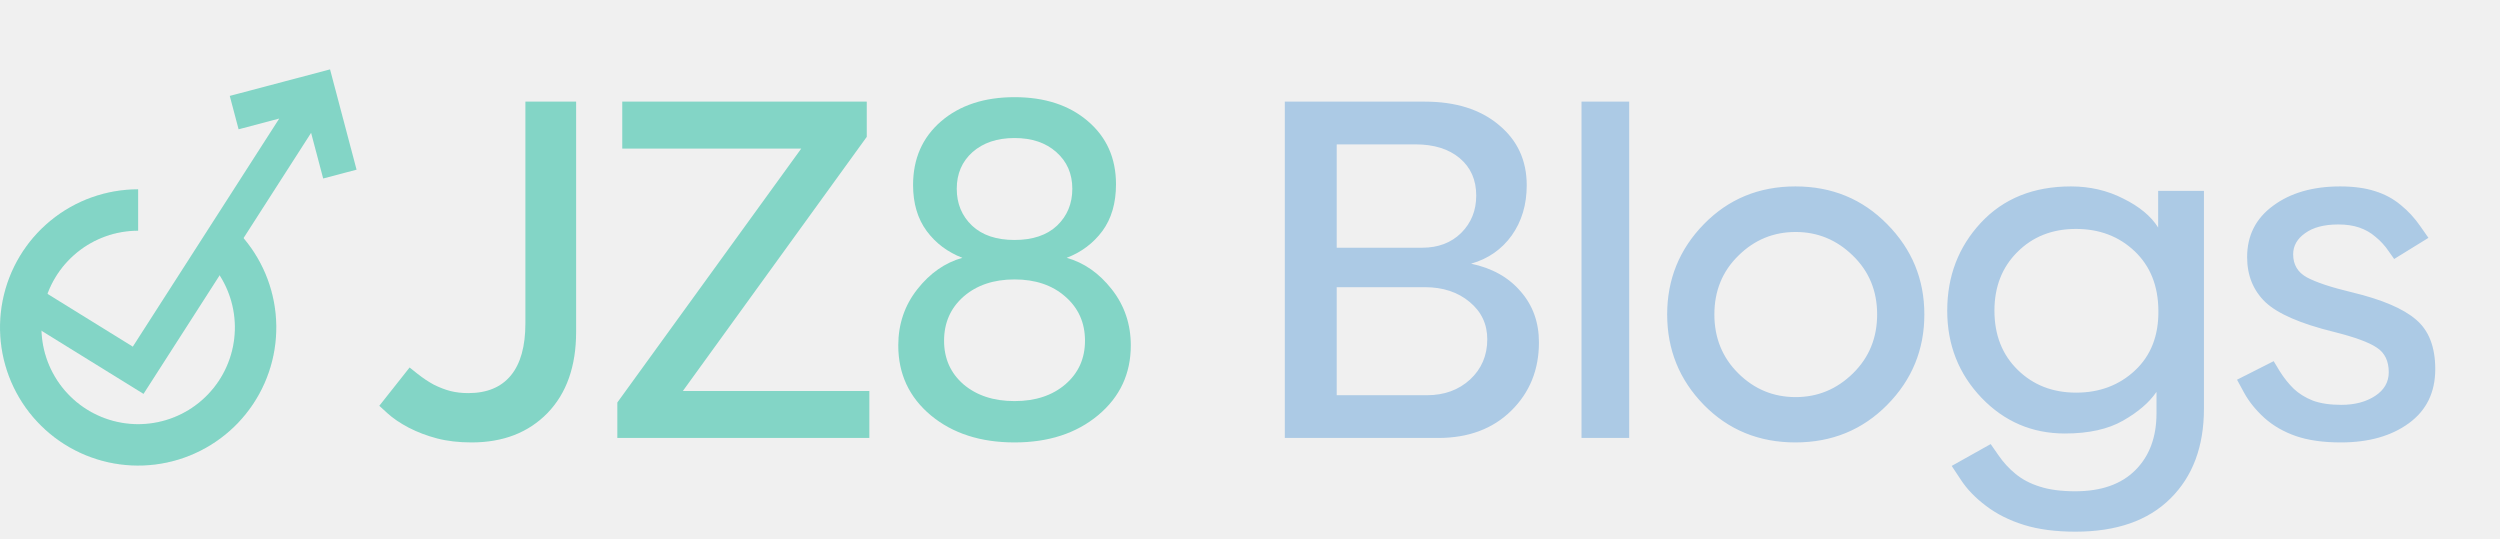
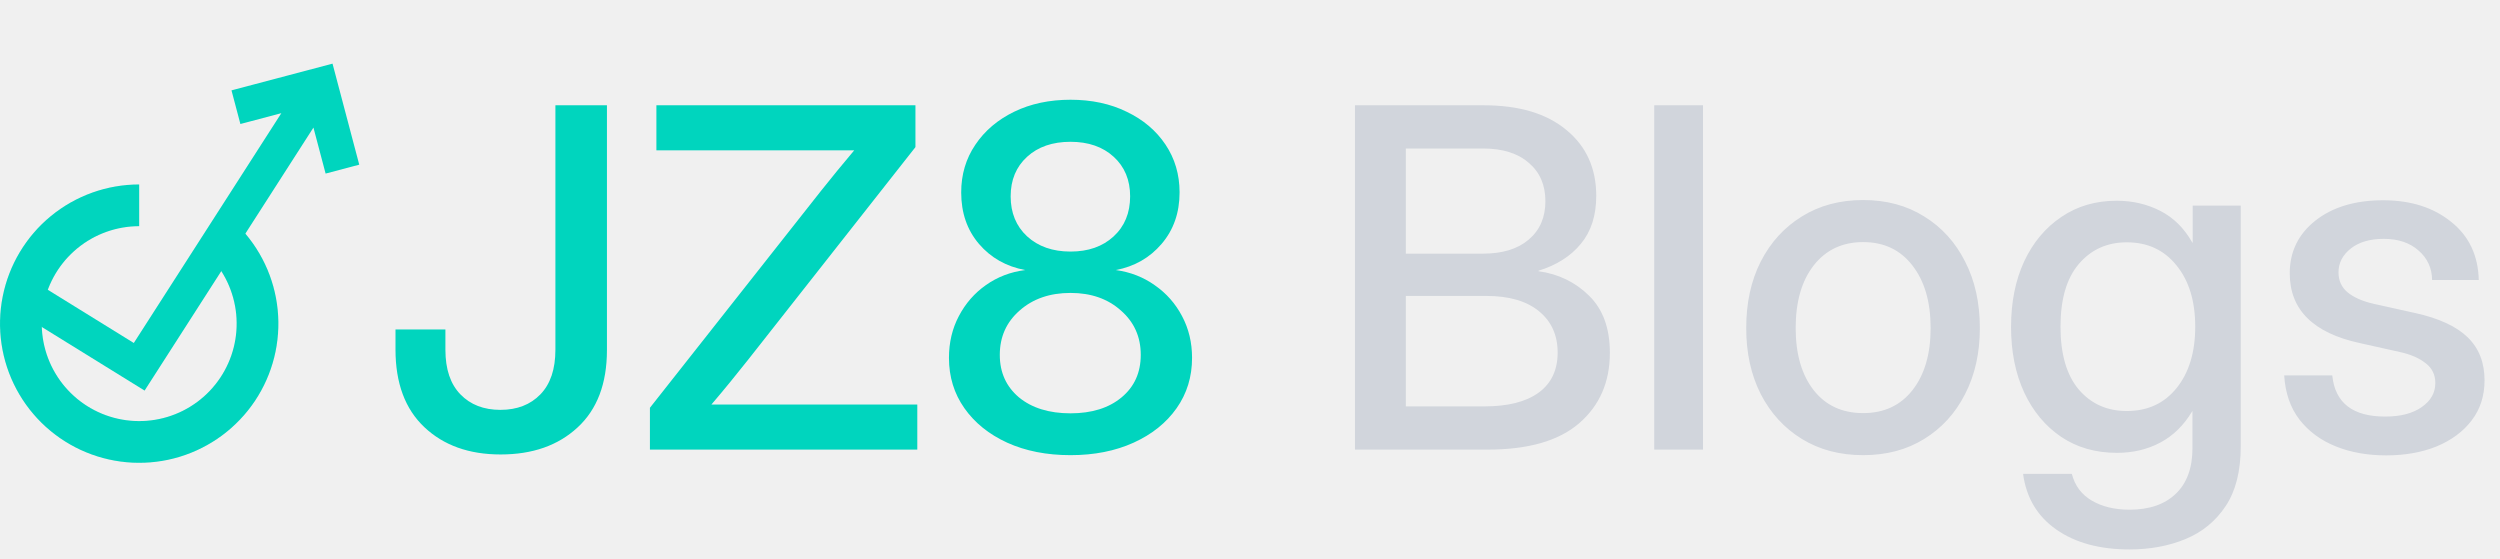
- <svg xmlns="http://www.w3.org/2000/svg" width="3619" height="779" viewBox="0 0 3619 779" fill="none">
-   <g clip-path="url(#clip0_2018_2)">
-     <mask id="path-1-inside-1_2018_2" fill="white">
-       <path d="M341.421 332.579C374.14 365.297 394.502 408.348 399.037 454.397C403.572 500.445 392.001 546.641 366.294 585.114C340.587 623.587 302.335 651.956 258.057 665.388C213.778 678.82 166.212 676.483 123.463 658.776C80.714 641.069 45.428 609.087 23.616 568.279C1.804 527.472 -5.184 480.364 3.843 434.982C12.87 389.6 37.353 348.752 73.121 319.398C108.889 290.044 153.729 274 200 274L200 334C167.61 334 136.223 345.231 111.185 365.778C86.147 386.326 69.009 414.92 62.69 446.687C56.371 478.455 61.263 511.43 76.531 539.995C91.799 568.561 116.5 590.948 146.424 603.343C176.348 615.738 209.645 617.374 240.64 607.972C271.635 598.569 298.411 578.711 316.406 551.78C334.401 524.849 342.501 492.511 339.326 460.278C336.151 428.044 321.898 397.908 298.995 375.005L341.421 332.579Z" />
+ <svg xmlns="http://www.w3.org/2000/svg" width="3592" height="802" viewBox="0 0 3592 802" fill="none">
+   <g clip-path="url(#clip0_2032_16)">
+     <mask id="path-1-inside-1_2032_16" fill="white">
+       <path d="M341.421 323.579C374.14 356.297 394.502 399.348 399.037 445.397C403.572 491.445 392.001 537.641 366.294 576.114C340.587 614.587 302.335 642.956 258.057 656.388C213.778 669.82 166.212 667.483 123.463 649.776C80.714 632.069 45.428 600.087 23.616 559.279C1.804 518.472 -5.184 471.364 3.843 425.982C12.87 380.6 37.353 339.752 73.121 310.398C108.889 281.044 153.729 265 200 265L200 325C167.61 325 136.223 336.231 111.185 356.778C86.147 377.326 69.009 405.92 62.69 437.687C56.371 469.455 61.263 502.43 76.531 530.995C91.799 559.561 116.5 581.948 146.424 594.343C176.348 606.738 209.645 608.374 240.64 598.972C271.635 589.569 298.411 569.711 316.406 542.78C334.401 515.849 342.501 483.511 339.326 451.278C336.151 419.044 321.898 388.908 298.995 366.005L341.421 323.579Z" />
    </mask>
-     <path d="M341.421 332.579C374.14 365.297 394.502 408.348 399.037 454.397C403.572 500.445 392.001 546.641 366.294 585.114C340.587 623.587 302.335 651.956 258.057 665.388C213.778 678.82 166.212 676.483 123.463 658.776C80.714 641.069 45.428 609.087 23.616 568.279C1.804 527.472 -5.184 480.364 3.843 434.982C12.87 389.6 37.353 348.752 73.121 319.398C108.889 290.044 153.729 274 200 274L200 334C167.61 334 136.223 345.231 111.185 365.778C86.147 386.326 69.009 414.92 62.69 446.687C56.371 478.455 61.263 511.43 76.531 539.995C91.799 568.561 116.5 590.948 146.424 603.343C176.348 615.738 209.645 617.374 240.64 607.972C271.635 598.569 298.411 578.711 316.406 551.78C334.401 524.849 342.501 492.511 339.326 460.278C336.151 428.044 321.898 397.908 298.995 375.005L341.421 332.579Z" fill="#83D5C6" stroke="#83D5C6" stroke-width="2" mask="url(#path-1-inside-1_2018_2)" />
-     <path d="M33.5 433L200 536L460 131M492 252L460 131L339 163" stroke="#83D5C6" stroke-width="50" />
-     <path d="M682.7 640.46C664.113 640.46 647.453 638.533 632.72 634.68C617.987 630.827 604.273 625.613 591.58 619.04C579.113 612.467 568.913 605.553 560.98 598.3C553.047 591.047 549.08 587.42 549.08 587.42L592.94 532C592.94 532 596.793 535.06 604.5 541.18C612.207 547.3 620.027 552.513 627.96 556.82C636.12 560.9 644.053 563.96 651.76 566C659.693 568.04 668.42 569.06 677.94 569.06C704.913 569.06 725.427 560.56 739.48 543.56C753.533 526.56 760.56 501.4 760.56 468.08V147.12H834V480.32C834 530.187 820.173 569.4 792.52 597.96C764.867 626.293 728.26 640.46 682.7 640.46ZM893.643 634V582.66L1159.86 215.12H900.783V147.12H1254.72V198.12L988.503 566H1258.46V634H893.643ZM1468.64 640.46C1419.45 640.46 1379.1 627.427 1347.6 601.36C1316.09 575.067 1300.34 541.293 1300.34 500.04C1300.34 469.213 1309.52 442.127 1327.88 418.78C1346.24 395.433 1368 380.247 1393.16 373.22C1371.85 365.06 1354.62 352.14 1341.48 334.46C1328.33 316.553 1321.76 294.34 1321.76 267.82C1321.76 229.74 1335.24 199.027 1362.22 175.68C1389.42 152.333 1424.89 140.66 1468.64 140.66C1512.38 140.66 1547.74 152.22 1574.72 175.34C1601.92 198.46 1615.52 228.947 1615.52 266.8C1615.52 294 1608.94 316.553 1595.8 334.46C1582.65 352.14 1565.42 365.06 1544.12 373.22C1569.28 380.247 1591.04 395.433 1609.4 418.78C1627.76 442.127 1636.94 469.213 1636.94 500.04C1636.94 541.067 1621.18 574.727 1589.68 601.02C1558.17 627.313 1517.82 640.46 1468.64 640.46ZM1468.64 580.62C1498.78 580.62 1523.26 572.573 1542.08 556.48C1561.12 540.16 1570.64 519.08 1570.64 493.24C1570.64 467.173 1561.12 445.867 1542.08 429.32C1523.26 412.773 1498.78 404.5 1468.64 404.5C1438.49 404.5 1413.9 412.773 1394.86 429.32C1376.04 445.867 1366.64 467.173 1366.64 493.24C1366.64 519.08 1376.04 540.16 1394.86 556.48C1413.9 572.573 1438.49 580.62 1468.64 580.62ZM1468.64 347.38C1494.93 347.38 1515.44 340.467 1530.18 326.64C1544.91 312.587 1552.28 294.793 1552.28 273.26C1552.28 251.5 1544.57 233.82 1529.16 220.22C1513.97 206.62 1493.8 199.82 1468.64 199.82C1443.48 199.82 1423.19 206.62 1407.78 220.22C1392.59 233.82 1385 251.5 1385 273.26C1385 294.793 1392.36 312.587 1407.1 326.64C1421.83 340.467 1442.34 347.38 1468.64 347.38Z" fill="#83D5C6" />
-     <path d="M1859.89 634V147.12H2062.53C2107.18 147.12 2142.88 158.34 2169.63 180.78C2196.6 202.993 2210.09 232.12 2210.09 268.16C2210.09 296.267 2202.84 320.52 2188.33 340.92C2173.82 361.093 2154.22 374.693 2129.51 381.72C2159.88 388.067 2183.8 401.44 2201.25 421.84C2218.93 442.013 2227.77 466.607 2227.77 495.62C2227.77 535.287 2214.4 568.267 2187.65 594.56C2160.9 620.853 2125.66 634 2081.91 634H1859.89ZM1935.03 572.12H2065.59C2090.75 572.12 2111.6 564.527 2128.15 549.34C2144.7 533.927 2152.97 514.547 2152.97 491.2C2152.97 469.213 2144.47 451.193 2127.47 437.14C2110.47 422.86 2088.82 415.72 2062.53 415.72H1912.59V358.6H2058.79C2081.91 358.6 2100.72 351.46 2115.23 337.18C2129.74 322.673 2136.99 304.653 2136.99 283.12C2136.99 260.453 2129.06 242.433 2113.19 229.06C2097.32 215.687 2075.9 209 2048.93 209H1935.03V572.12ZM2289.4 634V147.12H2358.42V634H2289.4ZM2599.03 640.46C2546.22 640.46 2502.02 622.327 2466.43 586.06C2431.07 549.793 2413.39 506.16 2413.39 455.16C2413.39 404.387 2431.07 360.867 2466.43 324.6C2502.02 288.107 2546.22 269.86 2599.03 269.86C2651.84 269.86 2696.16 288.107 2731.97 324.6C2767.78 360.867 2785.69 404.387 2785.69 455.16C2785.69 506.16 2767.78 549.793 2731.97 586.06C2696.16 622.327 2651.84 640.46 2599.03 640.46ZM2599.37 574.84C2631.33 574.84 2658.98 563.393 2682.33 540.5C2705.68 517.607 2717.35 489.16 2717.35 455.16C2717.35 421.16 2705.68 392.827 2682.33 370.16C2658.98 347.267 2631.33 335.82 2599.37 335.82C2567.18 335.82 2539.53 347.267 2516.41 370.16C2493.29 392.827 2481.73 421.16 2481.73 455.16C2481.73 489.16 2493.29 517.607 2516.41 540.5C2539.53 563.393 2567.18 574.84 2599.37 574.84ZM3004.45 769.66C2975.66 769.66 2950.73 766.373 2929.65 759.8C2908.57 753.227 2890.32 744.047 2874.91 732.26C2859.5 720.7 2847.37 708.12 2838.53 694.52C2829.69 681.147 2825.27 674.46 2825.27 674.46L2881.71 642.84C2881.71 642.84 2885.34 648.053 2892.59 658.48C2899.84 669.133 2908.23 678.313 2917.75 686.02C2927.27 693.953 2938.94 700.073 2952.77 704.38C2966.6 708.913 2983.71 711.18 3004.11 711.18C3041.74 711.18 3070.75 700.98 3091.15 680.58C3111.55 660.18 3121.75 632.753 3121.75 598.3V567.7H3121.41C3111.21 582.66 3095.23 596.373 3073.47 608.84C3051.71 621.307 3023.6 627.54 2989.15 627.54C2941.78 627.54 2901.54 610.313 2868.45 575.86C2835.36 541.18 2818.81 499.133 2818.81 449.72C2818.81 399.853 2835.02 357.467 2867.43 322.56C2900.07 287.427 2943.59 269.86 2997.99 269.86C3025.42 269.86 3050.69 275.753 3073.81 287.54C3097.16 299.1 3113.93 313.04 3124.13 329.36H3141.13L3124.13 353.16V276.32H3190.43V591.5C3190.43 646.353 3174.22 689.76 3141.81 721.72C3109.62 753.68 3063.84 769.66 3004.45 769.66ZM3005.47 568.38C3039.24 568.38 3067.58 557.727 3090.47 536.42C3113.59 514.887 3124.92 485.987 3124.47 449.72C3124.24 413.907 3112.8 385.233 3090.13 363.7C3067.46 342.167 3039.13 331.4 3005.13 331.4C2970.9 331.4 2942.68 342.507 2920.47 364.72C2898.26 386.707 2887.15 415.04 2887.15 449.72C2887.15 484.853 2898.37 513.413 2920.81 535.4C2943.25 557.387 2971.47 568.38 3005.47 568.38ZM3388.6 640.46C3362.99 640.46 3341.34 637.4 3323.66 631.28C3305.98 625.16 3290.79 616.433 3278.1 605.1C3265.63 593.767 3255.89 581.753 3248.86 569.06C3241.83 556.14 3238.32 549.68 3238.32 549.68L3291.36 522.82C3291.36 522.82 3294.31 527.693 3300.2 537.44C3306.32 547.187 3313.12 555.687 3320.6 562.94C3328.08 569.967 3337.26 575.633 3348.14 579.94C3359.25 584.02 3372.96 586.06 3389.28 586.06C3408.77 586.06 3425.09 581.753 3438.24 573.14C3451.39 564.527 3457.96 553.08 3457.96 538.8C3457.96 522.707 3452.29 510.92 3440.96 503.44C3429.85 495.733 3408.89 488.027 3378.06 480.32C3330.23 468.533 3297.37 454.253 3279.46 437.48C3261.78 420.48 3252.94 398.72 3252.94 372.2C3252.94 340.92 3265.52 316.1 3290.68 297.74C3315.84 279.153 3348.14 269.86 3387.58 269.86C3407.07 269.86 3423.85 272.127 3437.9 276.66C3451.95 280.967 3464.42 287.653 3475.3 296.72C3486.18 305.56 3495.59 315.76 3503.52 327.32C3511.45 338.653 3515.42 344.32 3515.42 344.32L3465.78 374.92C3465.78 374.92 3463.06 371.067 3457.62 363.36C3452.41 355.653 3446.17 348.853 3438.92 342.96C3431.89 336.84 3423.96 332.307 3415.12 329.36C3406.51 326.413 3396.42 324.94 3384.86 324.94C3364.46 324.94 3348.48 329.133 3336.92 337.52C3325.36 345.68 3319.58 355.88 3319.58 368.12C3319.58 383.08 3326.15 394.187 3339.3 401.44C3352.67 408.693 3374.55 415.947 3404.92 423.2C3448.21 433.627 3479.04 446.773 3497.4 462.64C3515.99 478.28 3525.28 502.193 3525.28 534.38C3525.28 567.927 3512.59 593.993 3487.2 612.58C3461.81 631.167 3428.95 640.46 3388.6 640.46Z" fill="#ACCAE5" />
+     <path d="M341.421 323.579C374.14 356.297 394.502 399.348 399.037 445.397C403.572 491.445 392.001 537.641 366.294 576.114C340.587 614.587 302.335 642.956 258.057 656.388C213.778 669.82 166.212 667.483 123.463 649.776C80.714 632.069 45.428 600.087 23.616 559.279C1.804 518.472 -5.184 471.364 3.843 425.982C12.87 380.6 37.353 339.752 73.121 310.398C108.889 281.044 153.729 265 200 265L200 325C167.61 325 136.223 336.231 111.185 356.778C86.147 377.326 69.009 405.92 62.69 437.687C56.371 469.455 61.263 502.43 76.531 530.995C91.799 559.561 116.5 581.948 146.424 594.343C176.348 606.738 209.645 608.374 240.64 598.972C271.635 589.569 298.411 569.711 316.406 542.78C334.401 515.849 342.501 483.511 339.326 451.278C336.151 419.044 321.898 388.908 298.995 366.005L341.421 323.579Z" fill="#00D5BE" stroke="#00D5BE" stroke-width="2" mask="url(#path-1-inside-1_2032_16)" />
+     <path d="M33.5 424L200 527L460 122M492 243L460 122L339 154" stroke="#00D5BE" stroke-width="50" />
+     <path d="M719.316 652.973C673.939 652.973 637.415 639.913 609.746 613.793C582.077 587.673 568.242 550.486 568.242 502.23V473.344H639.961V502.562C639.961 530.453 647.155 551.814 661.543 566.645C675.931 581.475 695.078 588.891 718.984 588.891C742.891 588.891 762.038 581.475 776.426 566.645C790.814 551.814 798.008 530.453 798.008 502.562V151.273H872.051V502.895C872.051 551.15 857.995 588.227 829.883 614.125C801.992 640.023 765.137 652.973 719.316 652.973ZM933.809 646V585.902L1179.18 274.789C1186.93 265.049 1194.79 255.31 1202.75 245.57C1210.94 235.609 1219.13 225.759 1227.32 216.02H943.105V151.273H1315.31V211.371L1074.92 516.84C1066.51 527.465 1057.88 538.201 1049.02 549.047C1040.17 559.893 1031.2 570.629 1022.13 581.254H1317.97V646H933.809ZM1538.11 653.969C1503.8 653.969 1473.47 647.992 1447.13 636.039C1421.01 624.086 1400.53 607.595 1385.7 586.566C1370.87 565.538 1363.46 541.41 1363.46 514.184C1363.46 492.048 1368.22 472.016 1377.73 454.086C1387.25 435.935 1400.2 421.104 1416.58 409.594C1433.18 397.862 1452 390.668 1473.03 388.012C1445.8 382.921 1423.67 370.414 1406.62 350.492C1389.58 330.57 1381.05 305.889 1381.05 276.449C1381.05 250.772 1387.81 227.973 1401.31 208.051C1414.81 187.908 1433.4 172.081 1457.09 160.57C1480.77 149.06 1507.78 143.305 1538.11 143.305C1568.43 143.305 1595.33 149.06 1618.79 160.57C1642.47 171.859 1661.07 187.576 1674.57 207.719C1688.07 227.862 1694.82 250.772 1694.82 276.449C1694.82 305.668 1686.19 330.349 1668.93 350.492C1651.88 370.414 1629.97 382.921 1603.18 388.012C1624.21 390.889 1642.92 398.194 1659.3 409.926C1675.9 421.436 1688.96 436.267 1698.48 454.418C1707.99 472.348 1712.75 492.27 1712.75 514.184C1712.75 541.41 1705.34 565.538 1690.51 586.566C1675.68 607.595 1655.09 624.086 1628.75 636.039C1602.41 647.992 1572.19 653.969 1538.11 653.969ZM1538.11 593.871C1568.65 593.871 1593.11 586.234 1611.48 570.961C1629.86 555.688 1639.04 535.323 1639.04 509.867C1639.04 483.969 1629.52 462.719 1610.49 446.117C1591.67 429.294 1567.55 420.883 1538.11 420.883C1508.44 420.883 1484.1 429.294 1465.06 446.117C1446.02 462.719 1436.5 483.969 1436.5 509.867C1436.5 535.102 1445.69 555.466 1464.06 570.961C1482.66 586.234 1507.34 593.871 1538.11 593.871ZM1538.11 361.449C1563.56 361.449 1584.15 354.255 1599.86 339.867C1615.8 325.258 1623.77 306 1623.77 282.094C1623.77 258.63 1615.91 239.704 1600.2 225.316C1584.48 210.928 1563.78 203.734 1538.11 203.734C1512.21 203.734 1491.4 210.928 1475.68 225.316C1459.97 239.704 1452.11 258.63 1452.11 282.094C1452.11 305.779 1459.97 324.926 1475.68 339.535C1491.62 354.145 1512.43 361.449 1538.11 361.449Z" fill="#00D5BE" />
+     <path d="M1946.84 646V151.273H2131.78C2182.69 151.273 2222.31 163.116 2250.64 186.801C2279.2 210.264 2293.48 241.807 2293.48 281.43C2293.48 309.763 2286.06 332.784 2271.23 350.492C2256.62 368.201 2236.37 381.039 2210.47 389.008V389.672C2239.24 393.656 2263.48 405.388 2283.18 424.867C2303.11 444.346 2313.07 471.684 2313.07 506.879C2313.07 548.936 2298.35 582.693 2268.91 608.148C2239.69 633.383 2195.86 646 2137.42 646H1946.84ZM2019.88 583.91H2132.77C2166.42 583.91 2192.32 577.38 2210.47 564.32C2228.84 551.039 2238.03 531.781 2238.03 506.547C2238.03 481.534 2229.06 461.723 2211.13 447.113C2193.42 432.504 2168.19 425.199 2135.43 425.199H2019.88V583.91ZM2019.88 364.438H2130.78C2158.89 364.438 2180.81 357.686 2196.52 344.184C2212.46 330.681 2220.43 312.309 2220.43 289.066C2220.43 265.824 2212.46 247.452 2196.52 233.949C2180.81 220.225 2158.89 213.363 2130.78 213.363H2019.88V364.438ZM2446.88 151.273V646H2376.82V151.273H2446.88ZM2676.97 653.969C2643.55 653.969 2614.22 646.221 2588.98 630.727C2563.75 615.232 2544.05 593.76 2529.88 566.312C2515.94 538.865 2508.96 507.211 2508.96 471.352C2508.96 435.049 2515.94 403.174 2529.88 375.727C2544.05 348.057 2563.75 326.475 2588.98 310.98C2614.22 295.264 2643.55 287.406 2676.97 287.406C2710.4 287.406 2739.62 295.264 2764.63 310.98C2789.86 326.475 2809.45 348.057 2823.4 375.727C2837.57 403.174 2844.65 435.049 2844.65 471.352C2844.65 507.211 2837.57 538.865 2823.4 566.312C2809.45 593.76 2789.86 615.232 2764.63 630.727C2739.62 646.221 2710.4 653.969 2676.97 653.969ZM2676.97 593.539C2707.08 593.539 2730.76 582.471 2748.03 560.336C2765.29 538.201 2773.93 508.539 2773.93 471.352C2773.93 433.721 2765.18 403.728 2747.7 381.371C2730.43 359.014 2706.86 347.836 2676.97 347.836C2647.09 347.836 2623.4 359.014 2605.92 381.371C2588.65 403.507 2580.02 433.5 2580.02 471.352C2580.02 508.76 2588.65 538.533 2605.92 560.668C2623.18 582.582 2646.87 593.539 2676.97 593.539ZM3059.8 789.438C3016.86 789.438 2981.78 779.919 2954.55 760.883C2927.32 741.846 2911.39 715.173 2906.74 680.863H2976.8C2981.22 697.908 2990.85 710.746 3005.68 719.379C3020.51 728.012 3038.55 732.328 3059.8 732.328C3088.14 732.328 3110.27 724.691 3126.21 709.418C3142.15 694.145 3150.12 672.341 3150.12 644.008V590.883H3149.79C3137.61 611.247 3122.23 626.299 3103.63 636.039C3085.26 645.779 3064.56 650.648 3041.54 650.648C3011 650.648 2984.32 643.012 2961.52 627.738C2938.72 612.243 2921.02 590.993 2908.4 563.988C2895.78 536.762 2889.47 505.329 2889.47 469.691C2889.47 434.053 2895.78 402.621 2908.4 375.395C2921.24 348.168 2939.06 326.918 2961.86 311.645C2984.65 296.15 3011.11 288.402 3041.21 288.402C3064.01 288.402 3084.93 293.272 3103.96 303.012C3123 312.751 3138.39 328.025 3150.12 348.832H3150.45V295.375H3219.51V641.352C3219.51 676.768 3212.32 705.323 3197.93 727.016C3183.54 748.708 3164.28 764.535 3140.16 774.496C3116.03 784.457 3089.24 789.438 3059.8 789.438ZM3055.82 590.551C3085.7 590.551 3109.5 579.594 3127.21 557.68C3145.14 535.544 3154.1 506.104 3154.1 469.359C3154.1 432.615 3145.14 403.285 3127.21 381.371C3109.5 359.236 3085.7 348.168 3055.82 348.168C3027.49 348.168 3004.47 358.572 2986.76 379.379C2969.27 399.965 2960.53 429.958 2960.53 469.359C2960.53 508.76 2969.27 538.865 2986.76 559.672C3004.47 580.258 3027.49 590.551 3055.82 590.551ZM3428.36 654.301C3401.58 654.301 3377.45 649.984 3355.98 641.352C3334.51 632.719 3317.13 619.88 3303.85 602.836C3290.79 585.792 3283.48 564.652 3281.93 539.418H3351C3354.98 578.819 3380.33 598.52 3427.03 598.52C3449.17 598.52 3466.65 593.982 3479.49 584.906C3492.55 575.831 3499.08 564.32 3499.08 550.375C3499.08 538.422 3494.43 528.904 3485.14 521.82C3475.84 514.516 3463.67 509.203 3448.61 505.883L3390.51 492.934C3323.44 478.324 3289.9 444.9 3289.9 392.66C3289.9 361.671 3302.19 336.436 3326.76 316.957C3351.55 297.478 3383.98 287.738 3424.04 287.738C3463.67 287.738 3496.2 298.031 3521.66 318.617C3547.34 338.982 3560.62 366.872 3561.5 402.289H3494.43C3494.21 385.245 3487.79 371.189 3475.18 360.121C3462.56 348.832 3445.85 343.188 3425.04 343.188C3405.12 343.188 3389.29 347.836 3377.56 357.133C3365.83 366.43 3359.96 377.829 3359.96 391.332C3359.96 403.285 3364.39 412.914 3373.24 420.219C3382.32 427.523 3394.71 432.947 3410.43 436.488L3470.2 449.77C3504.28 457.296 3529.41 468.917 3545.57 484.633C3561.73 500.349 3569.8 520.935 3569.8 546.391C3569.8 568.747 3563.61 588.005 3551.21 604.164C3539.04 620.102 3522.32 632.497 3501.07 641.352C3479.82 649.984 3455.59 654.301 3428.36 654.301Z" fill="#D1D5DC" />
  </g>
  <defs>
-     <clipPath id="clip0_2018_2">
-       <rect width="3619" height="779" fill="white" />
+     <clipPath id="clip0_2032_16">
+       <rect width="3592" height="802" fill="white" />
    </clipPath>
  </defs>
</svg>
